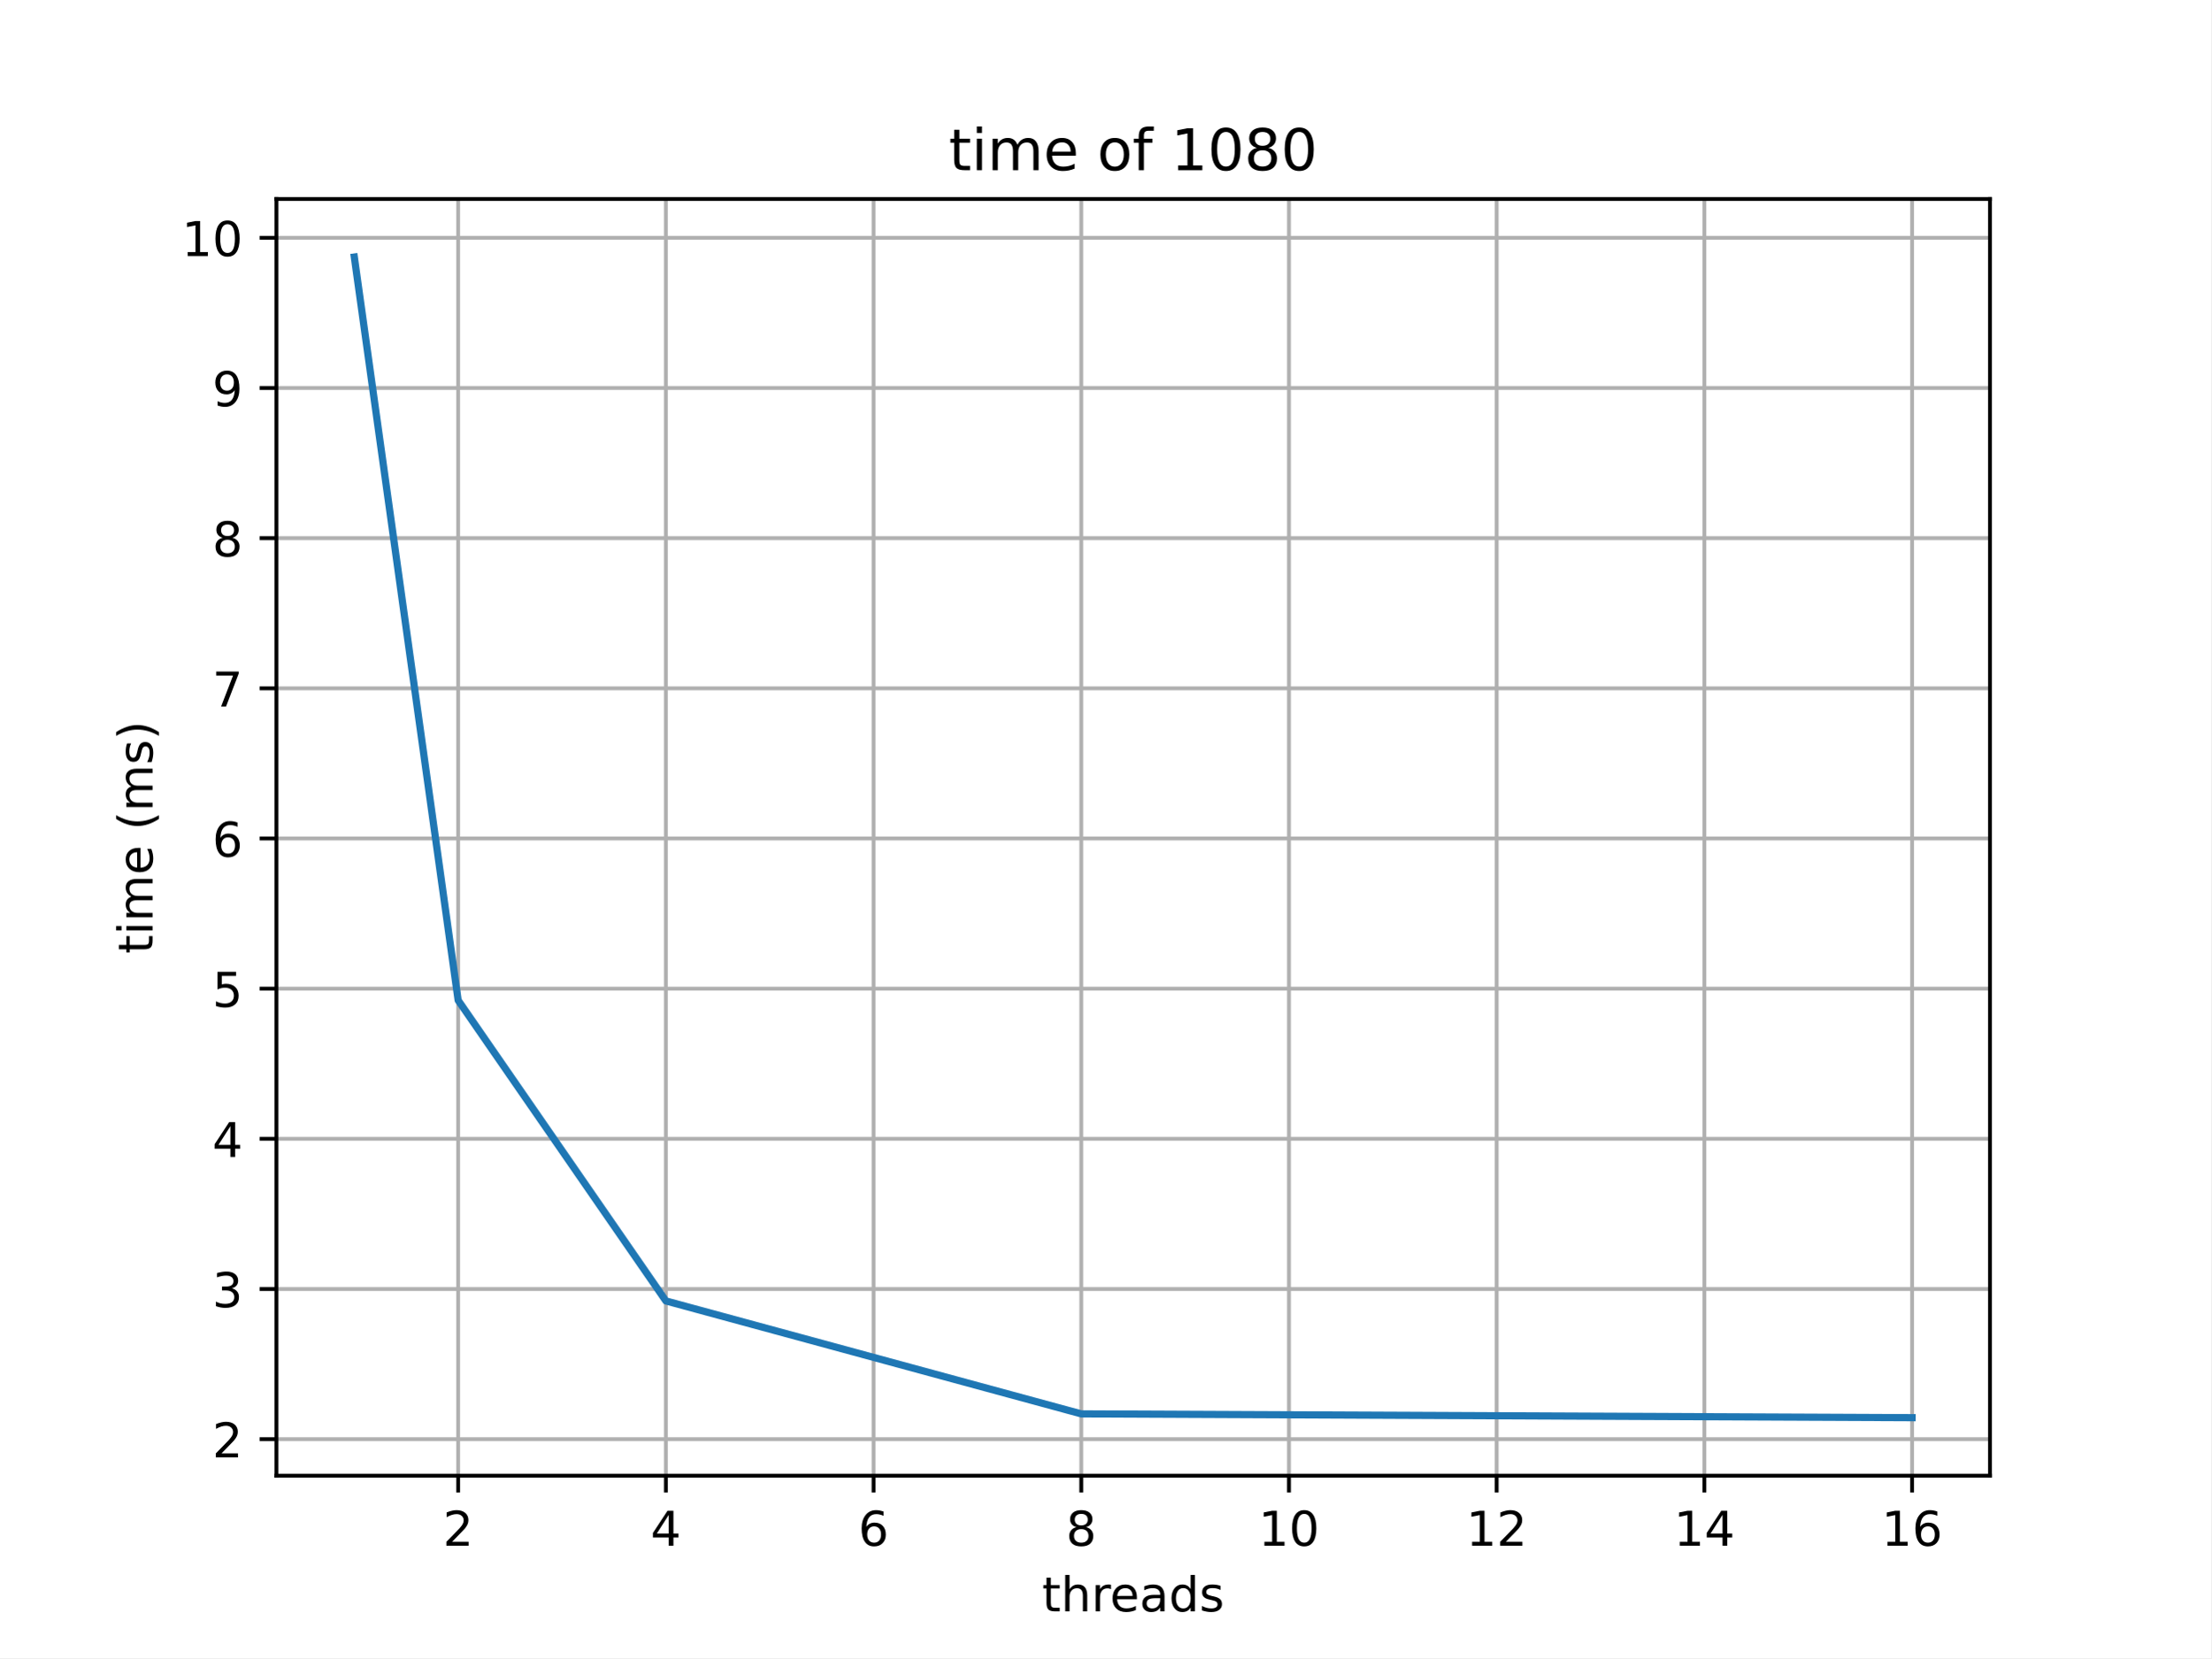
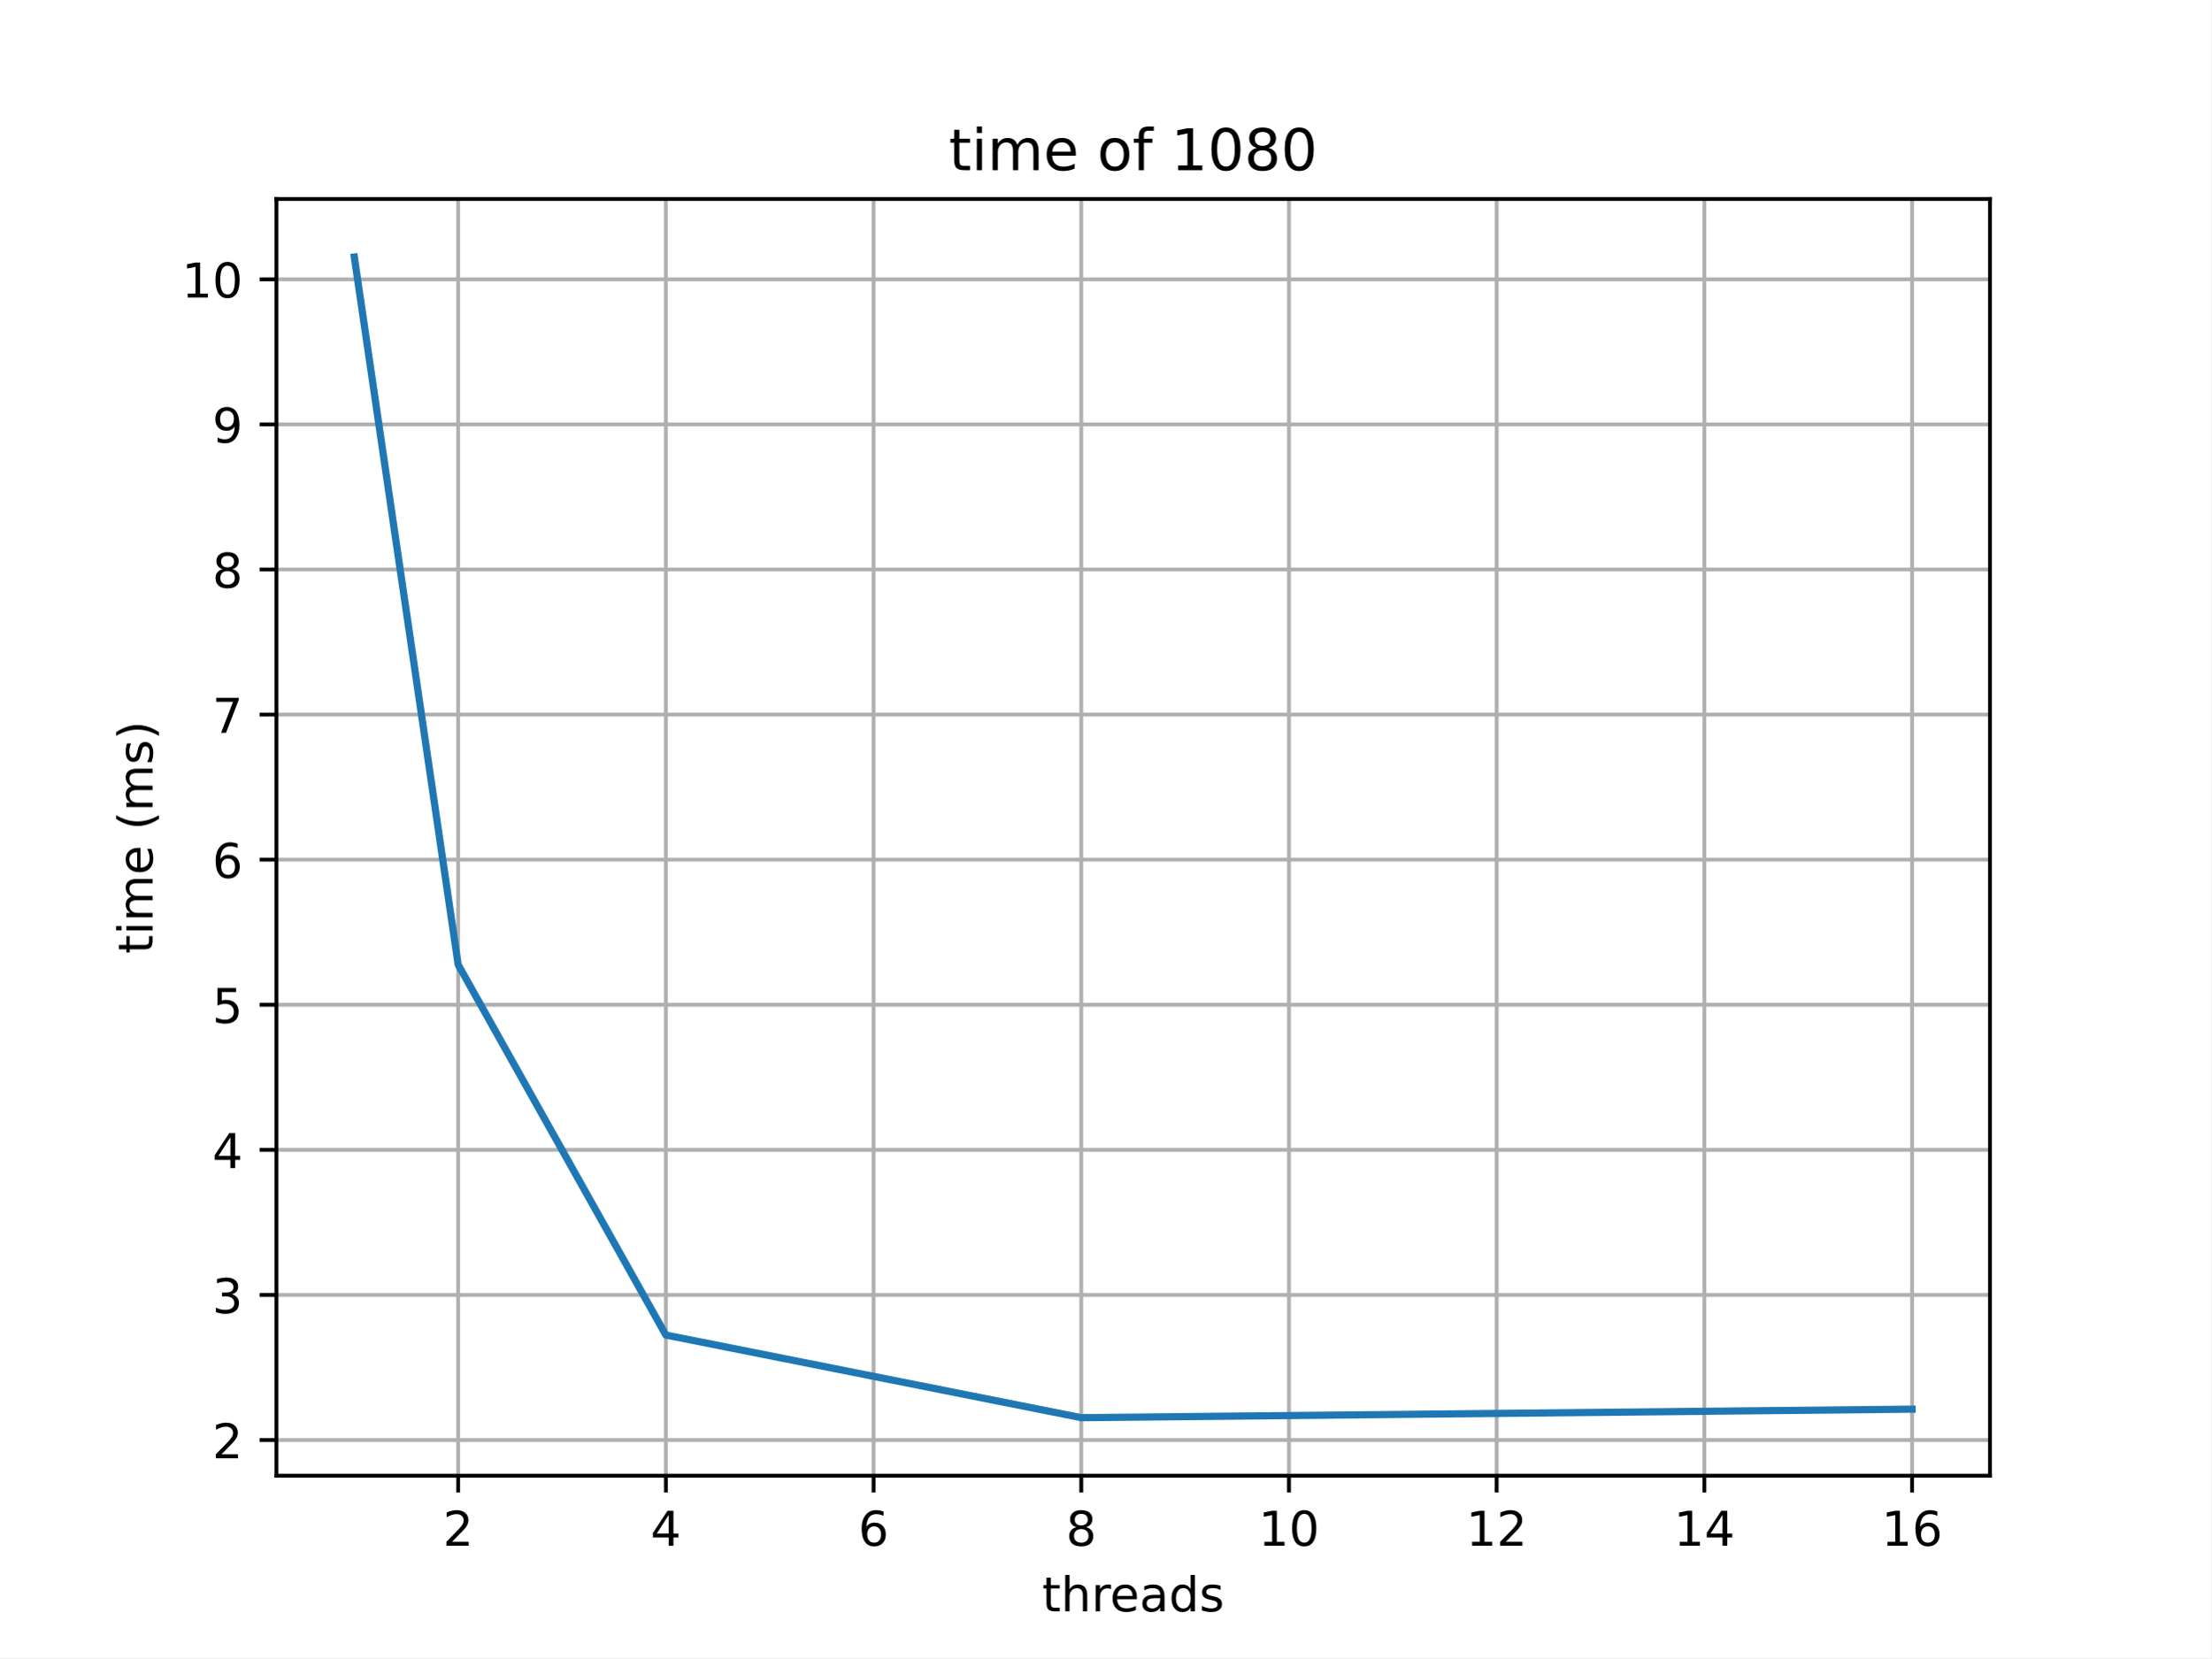
<svg xmlns="http://www.w3.org/2000/svg" xmlns:xlink="http://www.w3.org/1999/xlink" height="345.6pt" version="1.1" viewBox="0 0 460.8 345.6" width="460.8pt">
  <defs>
    <style type="text/css">*{stroke-linecap:butt;stroke-linejoin:round;}</style>
  </defs>
  <g id="figure_1">
    <g id="patch_1">
      <path d="M 0 345.6  L 460.8 345.6  L 460.8 0  L 0 0  z " style="fill:#ffffff;" />
    </g>
    <g id="axes_1">
      <g id="patch_2">
        <path d="M 57.6 307.584  L 414.72 307.584  L 414.72 41.472  L 57.6 41.472  z " style="fill:#ffffff;" />
      </g>
      <g id="matplotlib.axis_1">
        <g id="xtick_1">
          <g id="line2d_1">
-             <path clip-path="url(#p9e6e262484)" d="M 95.476 307.584  L 95.476 41.472  " style="fill:none;stroke:#b0b0b0;stroke-linecap:square;stroke-width:0.8;" />
+             <path clip-path="url(#p458ec3c03e)" d="M 95.476 307.584  L 95.476 41.472  " style="fill:none;stroke:#b0b0b0;stroke-linecap:square;stroke-width:0.8;" />
          </g>
          <g id="line2d_2">
            <defs>
-               <path d="M 0 0  L 0 3.5  " id="md279ca3b31" style="stroke:#000000;stroke-width:0.8;" />
+               <path d="M 0 0  L 0 3.5  " id="m8b5412c397" style="stroke:#000000;stroke-width:0.8;" />
            </defs>
            <g>
-               <use style="stroke:#000000;stroke-width:0.8;" x="95.476" xlink:href="#md279ca3b31" y="307.584" />
+               <use style="stroke:#000000;stroke-width:0.8;" x="95.476" xlink:href="#m8b5412c397" y="307.584" />
            </g>
          </g>
          <g id="text_1">
            <g transform="translate(92.29511 322.1824)scale(0.1 -0.1)">
              <defs>
                <path d="M 19.188 8.297  L 53.609 8.297  L 53.609 0  L 7.328 0  L 7.328 8.297  Q 12.938 14.109 22.625 23.891  Q 32.328 33.688 34.812 36.531  Q 39.547 41.844 41.422 45.531  Q 43.312 49.219 43.312 52.781  Q 43.312 58.594 39.234 62.25  Q 35.156 65.922 28.609 65.922  Q 23.969 65.922 18.812 64.312  Q 13.672 62.703 7.812 59.422  L 7.812 69.391  Q 13.766 71.781 18.938 73  Q 24.125 74.219 28.422 74.219  Q 39.75 74.219 46.484 68.547  Q 53.219 62.891 53.219 53.422  Q 53.219 48.922 51.531 44.891  Q 49.859 40.875 45.406 35.406  Q 44.188 33.984 37.641 27.219  Q 31.109 20.453 19.188 8.297  z " id="DejaVuSans-50" />
              </defs>
              <use xlink:href="#DejaVuSans-50" />
            </g>
          </g>
        </g>
        <g id="xtick_2">
          <g id="line2d_3">
-             <path clip-path="url(#p9e6e262484)" d="M 138.764 307.584  L 138.764 41.472  " style="fill:none;stroke:#b0b0b0;stroke-linecap:square;stroke-width:0.8;" />
+             <path clip-path="url(#p458ec3c03e)" d="M 138.764 307.584  L 138.764 41.472  " style="fill:none;stroke:#b0b0b0;stroke-linecap:square;stroke-width:0.8;" />
          </g>
          <g id="line2d_4">
            <g>
-               <use style="stroke:#000000;stroke-width:0.8;" x="138.764" xlink:href="#md279ca3b31" y="307.584" />
+               <use style="stroke:#000000;stroke-width:0.8;" x="138.764" xlink:href="#m8b5412c397" y="307.584" />
            </g>
          </g>
          <g id="text_2">
            <g transform="translate(135.5824 322.1824)scale(0.1 -0.1)">
              <defs>
                <path d="M 37.797 64.312  L 12.891 25.391  L 37.797 25.391  z M 35.203 72.906  L 47.609 72.906  L 47.609 25.391  L 58.016 25.391  L 58.016 17.188  L 47.609 17.188  L 47.609 0  L 37.797 0  L 37.797 17.188  L 4.891 17.188  L 4.891 26.703  z " id="DejaVuSans-52" />
              </defs>
              <use xlink:href="#DejaVuSans-52" />
            </g>
          </g>
        </g>
        <g id="xtick_3">
          <g id="line2d_5">
-             <path clip-path="url(#p9e6e262484)" d="M 182.051 307.584  L 182.051 41.472  " style="fill:none;stroke:#b0b0b0;stroke-linecap:square;stroke-width:0.8;" />
+             <path clip-path="url(#p458ec3c03e)" d="M 182.051 307.584  L 182.051 41.472  " style="fill:none;stroke:#b0b0b0;stroke-linecap:square;stroke-width:0.8;" />
          </g>
          <g id="line2d_6">
            <g>
-               <use style="stroke:#000000;stroke-width:0.8;" x="182.051" xlink:href="#md279ca3b31" y="307.584" />
+               <use style="stroke:#000000;stroke-width:0.8;" x="182.051" xlink:href="#m8b5412c397" y="307.584" />
            </g>
          </g>
          <g id="text_3">
            <g transform="translate(178.8697 322.1824)scale(0.1 -0.1)">
              <defs>
                <path d="M 33.016 40.375  Q 26.375 40.375 22.484 35.828  Q 18.609 31.297 18.609 23.391  Q 18.609 15.531 22.484 10.953  Q 26.375 6.391 33.016 6.391  Q 39.656 6.391 43.531 10.953  Q 47.406 15.531 47.406 23.391  Q 47.406 31.297 43.531 35.828  Q 39.656 40.375 33.016 40.375  z M 52.594 71.297  L 52.594 62.312  Q 48.875 64.062 45.094 64.984  Q 41.312 65.922 37.594 65.922  Q 27.828 65.922 22.672 59.328  Q 17.531 52.734 16.797 39.406  Q 19.672 43.656 24.016 45.922  Q 28.375 48.188 33.594 48.188  Q 44.578 48.188 50.953 41.516  Q 57.328 34.859 57.328 23.391  Q 57.328 12.156 50.688 5.359  Q 44.047 -1.422 33.016 -1.422  Q 20.359 -1.422 13.672 8.266  Q 6.984 17.969 6.984 36.375  Q 6.984 53.656 15.188 63.938  Q 23.391 74.219 37.203 74.219  Q 40.922 74.219 44.703 73.484  Q 48.484 72.75 52.594 71.297  z " id="DejaVuSans-54" />
              </defs>
              <use xlink:href="#DejaVuSans-54" />
            </g>
          </g>
        </g>
        <g id="xtick_4">
          <g id="line2d_7">
-             <path clip-path="url(#p9e6e262484)" d="M 225.338 307.584  L 225.338 41.472  " style="fill:none;stroke:#b0b0b0;stroke-linecap:square;stroke-width:0.8;" />
+             <path clip-path="url(#p458ec3c03e)" d="M 225.338 307.584  L 225.338 41.472  " style="fill:none;stroke:#b0b0b0;stroke-linecap:square;stroke-width:0.8;" />
          </g>
          <g id="line2d_8">
            <g>
-               <use style="stroke:#000000;stroke-width:0.8;" x="225.338" xlink:href="#md279ca3b31" y="307.584" />
+               <use style="stroke:#000000;stroke-width:0.8;" x="225.338" xlink:href="#m8b5412c397" y="307.584" />
            </g>
          </g>
          <g id="text_4">
            <g transform="translate(222.1569 322.1824)scale(0.1 -0.1)">
              <defs>
                <path d="M 31.781 34.625  Q 24.75 34.625 20.719 30.859  Q 16.703 27.094 16.703 20.516  Q 16.703 13.922 20.719 10.156  Q 24.75 6.391 31.781 6.391  Q 38.812 6.391 42.859 10.172  Q 46.922 13.969 46.922 20.516  Q 46.922 27.094 42.891 30.859  Q 38.875 34.625 31.781 34.625  z M 21.922 38.812  Q 15.578 40.375 12.031 44.719  Q 8.5 49.078 8.5 55.328  Q 8.5 64.062 14.719 69.141  Q 20.953 74.219 31.781 74.219  Q 42.672 74.219 48.875 69.141  Q 55.078 64.062 55.078 55.328  Q 55.078 49.078 51.531 44.719  Q 48 40.375 41.703 38.812  Q 48.828 37.156 52.797 32.312  Q 56.781 27.484 56.781 20.516  Q 56.781 9.906 50.312 4.234  Q 43.844 -1.422 31.781 -1.422  Q 19.734 -1.422 13.25 4.234  Q 6.781 9.906 6.781 20.516  Q 6.781 27.484 10.781 32.312  Q 14.797 37.156 21.922 38.812  z M 18.312 54.391  Q 18.312 48.734 21.844 45.562  Q 25.391 42.391 31.781 42.391  Q 38.141 42.391 41.719 45.562  Q 45.312 48.734 45.312 54.391  Q 45.312 60.062 41.719 63.234  Q 38.141 66.406 31.781 66.406  Q 25.391 66.406 21.844 63.234  Q 18.312 60.062 18.312 54.391  z " id="DejaVuSans-56" />
              </defs>
              <use xlink:href="#DejaVuSans-56" />
            </g>
          </g>
        </g>
        <g id="xtick_5">
          <g id="line2d_9">
-             <path clip-path="url(#p9e6e262484)" d="M 268.625 307.584  L 268.625 41.472  " style="fill:none;stroke:#b0b0b0;stroke-linecap:square;stroke-width:0.8;" />
+             <path clip-path="url(#p458ec3c03e)" d="M 268.625 307.584  L 268.625 41.472  " style="fill:none;stroke:#b0b0b0;stroke-linecap:square;stroke-width:0.8;" />
          </g>
          <g id="line2d_10">
            <g>
-               <use style="stroke:#000000;stroke-width:0.8;" x="268.625" xlink:href="#md279ca3b31" y="307.584" />
+               <use style="stroke:#000000;stroke-width:0.8;" x="268.625" xlink:href="#m8b5412c397" y="307.584" />
            </g>
          </g>
          <g id="text_5">
            <g transform="translate(262.263 322.1824)scale(0.1 -0.1)">
              <defs>
                <path d="M 12.406 8.297  L 28.516 8.297  L 28.516 63.922  L 10.984 60.406  L 10.984 69.391  L 28.422 72.906  L 38.281 72.906  L 38.281 8.297  L 54.391 8.297  L 54.391 0  L 12.406 0  z " id="DejaVuSans-49" />
                <path d="M 31.781 66.406  Q 24.172 66.406 20.328 58.906  Q 16.5 51.422 16.5 36.375  Q 16.5 21.391 20.328 13.891  Q 24.172 6.391 31.781 6.391  Q 39.453 6.391 43.281 13.891  Q 47.125 21.391 47.125 36.375  Q 47.125 51.422 43.281 58.906  Q 39.453 66.406 31.781 66.406  z M 31.781 74.219  Q 44.047 74.219 50.516 64.516  Q 56.984 54.828 56.984 36.375  Q 56.984 17.969 50.516 8.266  Q 44.047 -1.422 31.781 -1.422  Q 19.531 -1.422 13.062 8.266  Q 6.594 17.969 6.594 36.375  Q 6.594 54.828 13.062 64.516  Q 19.531 74.219 31.781 74.219  z " id="DejaVuSans-48" />
              </defs>
              <use xlink:href="#DejaVuSans-49" />
              <use x="63.623" xlink:href="#DejaVuSans-48" />
            </g>
          </g>
        </g>
        <g id="xtick_6">
          <g id="line2d_11">
-             <path clip-path="url(#p9e6e262484)" d="M 311.913 307.584  L 311.913 41.472  " style="fill:none;stroke:#b0b0b0;stroke-linecap:square;stroke-width:0.8;" />
+             <path clip-path="url(#p458ec3c03e)" d="M 311.913 307.584  L 311.913 41.472  " style="fill:none;stroke:#b0b0b0;stroke-linecap:square;stroke-width:0.8;" />
          </g>
          <g id="line2d_12">
            <g>
-               <use style="stroke:#000000;stroke-width:0.8;" x="311.913" xlink:href="#md279ca3b31" y="307.584" />
+               <use style="stroke:#000000;stroke-width:0.8;" x="311.913" xlink:href="#m8b5412c397" y="307.584" />
            </g>
          </g>
          <g id="text_6">
            <g transform="translate(305.5502 322.1824)scale(0.1 -0.1)">
              <use xlink:href="#DejaVuSans-49" />
              <use x="63.623" xlink:href="#DejaVuSans-50" />
            </g>
          </g>
        </g>
        <g id="xtick_7">
          <g id="line2d_13">
-             <path clip-path="url(#p9e6e262484)" d="M 355.2 307.584  L 355.2 41.472  " style="fill:none;stroke:#b0b0b0;stroke-linecap:square;stroke-width:0.8;" />
+             <path clip-path="url(#p458ec3c03e)" d="M 355.2 307.584  L 355.2 41.472  " style="fill:none;stroke:#b0b0b0;stroke-linecap:square;stroke-width:0.8;" />
          </g>
          <g id="line2d_14">
            <g>
-               <use style="stroke:#000000;stroke-width:0.8;" x="355.2" xlink:href="#md279ca3b31" y="307.584" />
+               <use style="stroke:#000000;stroke-width:0.8;" x="355.2" xlink:href="#m8b5412c397" y="307.584" />
            </g>
          </g>
          <g id="text_7">
            <g transform="translate(348.8375 322.1824)scale(0.1 -0.1)">
              <use xlink:href="#DejaVuSans-49" />
              <use x="63.623" xlink:href="#DejaVuSans-52" />
            </g>
          </g>
        </g>
        <g id="xtick_8">
          <g id="line2d_15">
-             <path clip-path="url(#p9e6e262484)" d="M 398.487 307.584  L 398.487 41.472  " style="fill:none;stroke:#b0b0b0;stroke-linecap:square;stroke-width:0.8;" />
+             <path clip-path="url(#p458ec3c03e)" d="M 398.487 307.584  L 398.487 41.472  " style="fill:none;stroke:#b0b0b0;stroke-linecap:square;stroke-width:0.8;" />
          </g>
          <g id="line2d_16">
            <g>
-               <use style="stroke:#000000;stroke-width:0.8;" x="398.487" xlink:href="#md279ca3b31" y="307.584" />
+               <use style="stroke:#000000;stroke-width:0.8;" x="398.487" xlink:href="#m8b5412c397" y="307.584" />
            </g>
          </g>
          <g id="text_8">
            <g transform="translate(392.1248 322.1824)scale(0.1 -0.1)">
              <use xlink:href="#DejaVuSans-49" />
              <use x="63.623" xlink:href="#DejaVuSans-54" />
            </g>
          </g>
        </g>
        <g id="text_9">
          <g transform="translate(217.1686 335.8606)scale(0.1 -0.1)">
            <defs>
              <path d="M 18.312 70.219  L 18.312 54.688  L 36.812 54.688  L 36.812 47.703  L 18.312 47.703  L 18.312 18.016  Q 18.312 11.328 20.141 9.422  Q 21.969 7.516 27.594 7.516  L 36.812 7.516  L 36.812 0  L 27.594 0  Q 17.188 0 13.234 3.875  Q 9.281 7.766 9.281 18.016  L 9.281 47.703  L 2.688 47.703  L 2.688 54.688  L 9.281 54.688  L 9.281 70.219  z " id="DejaVuSans-116" />
              <path d="M 54.891 33.016  L 54.891 0  L 45.906 0  L 45.906 32.719  Q 45.906 40.484 42.875 44.328  Q 39.844 48.188 33.797 48.188  Q 26.516 48.188 22.312 43.547  Q 18.109 38.922 18.109 30.906  L 18.109 0  L 9.078 0  L 9.078 75.984  L 18.109 75.984  L 18.109 46.188  Q 21.344 51.125 25.703 53.562  Q 30.078 56 35.797 56  Q 45.219 56 50.047 50.172  Q 54.891 44.344 54.891 33.016  z " id="DejaVuSans-104" />
              <path d="M 41.109 46.297  Q 39.594 47.172 37.812 47.578  Q 36.031 48 33.891 48  Q 26.266 48 22.188 43.047  Q 18.109 38.094 18.109 28.812  L 18.109 0  L 9.078 0  L 9.078 54.688  L 18.109 54.688  L 18.109 46.188  Q 20.953 51.172 25.484 53.578  Q 30.031 56 36.531 56  Q 37.453 56 38.578 55.875  Q 39.703 55.766 41.062 55.516  z " id="DejaVuSans-114" />
              <path d="M 56.203 29.594  L 56.203 25.203  L 14.891 25.203  Q 15.484 15.922 20.484 11.062  Q 25.484 6.203 34.422 6.203  Q 39.594 6.203 44.453 7.469  Q 49.312 8.734 54.109 11.281  L 54.109 2.781  Q 49.266 0.734 44.188 -0.344  Q 39.109 -1.422 33.891 -1.422  Q 20.797 -1.422 13.156 6.188  Q 5.516 13.812 5.516 26.812  Q 5.516 40.234 12.766 48.109  Q 20.016 56 32.328 56  Q 43.359 56 49.781 48.891  Q 56.203 41.797 56.203 29.594  z M 47.219 32.234  Q 47.125 39.594 43.094 43.984  Q 39.062 48.391 32.422 48.391  Q 24.906 48.391 20.391 44.141  Q 15.875 39.891 15.188 32.172  z " id="DejaVuSans-101" />
              <path d="M 34.281 27.484  Q 23.391 27.484 19.188 25  Q 14.984 22.516 14.984 16.5  Q 14.984 11.719 18.141 8.906  Q 21.297 6.109 26.703 6.109  Q 34.188 6.109 38.703 11.406  Q 43.219 16.703 43.219 25.484  L 43.219 27.484  z M 52.203 31.203  L 52.203 0  L 43.219 0  L 43.219 8.297  Q 40.141 3.328 35.547 0.953  Q 30.953 -1.422 24.312 -1.422  Q 15.922 -1.422 10.953 3.297  Q 6 8.016 6 15.922  Q 6 25.141 12.172 29.828  Q 18.359 34.516 30.609 34.516  L 43.219 34.516  L 43.219 35.406  Q 43.219 41.609 39.141 45  Q 35.062 48.391 27.688 48.391  Q 23 48.391 18.547 47.266  Q 14.109 46.141 10.016 43.891  L 10.016 52.203  Q 14.938 54.109 19.578 55.047  Q 24.219 56 28.609 56  Q 40.484 56 46.344 49.844  Q 52.203 43.703 52.203 31.203  z " id="DejaVuSans-97" />
              <path d="M 45.406 46.391  L 45.406 75.984  L 54.391 75.984  L 54.391 0  L 45.406 0  L 45.406 8.203  Q 42.578 3.328 38.25 0.953  Q 33.938 -1.422 27.875 -1.422  Q 17.969 -1.422 11.734 6.484  Q 5.516 14.406 5.516 27.297  Q 5.516 40.188 11.734 48.094  Q 17.969 56 27.875 56  Q 33.938 56 38.25 53.625  Q 42.578 51.266 45.406 46.391  z M 14.797 27.297  Q 14.797 17.391 18.875 11.75  Q 22.953 6.109 30.078 6.109  Q 37.203 6.109 41.297 11.75  Q 45.406 17.391 45.406 27.297  Q 45.406 37.203 41.297 42.844  Q 37.203 48.484 30.078 48.484  Q 22.953 48.484 18.875 42.844  Q 14.797 37.203 14.797 27.297  z " id="DejaVuSans-100" />
              <path d="M 44.281 53.078  L 44.281 44.578  Q 40.484 46.531 36.375 47.5  Q 32.281 48.484 27.875 48.484  Q 21.188 48.484 17.844 46.438  Q 14.5 44.391 14.5 40.281  Q 14.5 37.156 16.891 35.375  Q 19.281 33.594 26.516 31.984  L 29.594 31.297  Q 39.156 29.25 43.188 25.516  Q 47.219 21.781 47.219 15.094  Q 47.219 7.469 41.188 3.016  Q 35.156 -1.422 24.609 -1.422  Q 20.219 -1.422 15.453 -0.562  Q 10.688 0.297 5.422 2  L 5.422 11.281  Q 10.406 8.688 15.234 7.391  Q 20.062 6.109 24.812 6.109  Q 31.156 6.109 34.562 8.281  Q 37.984 10.453 37.984 14.406  Q 37.984 18.062 35.516 20.016  Q 33.062 21.969 24.703 23.781  L 21.578 24.516  Q 13.234 26.266 9.516 29.906  Q 5.812 33.547 5.812 39.891  Q 5.812 47.609 11.281 51.797  Q 16.75 56 26.812 56  Q 31.781 56 36.172 55.266  Q 40.578 54.547 44.281 53.078  z " id="DejaVuSans-115" />
            </defs>
            <use xlink:href="#DejaVuSans-116" />
            <use x="39.209" xlink:href="#DejaVuSans-104" />
            <use x="102.588" xlink:href="#DejaVuSans-114" />
            <use x="141.451" xlink:href="#DejaVuSans-101" />
            <use x="202.975" xlink:href="#DejaVuSans-97" />
            <use x="264.254" xlink:href="#DejaVuSans-100" />
            <use x="327.73" xlink:href="#DejaVuSans-115" />
          </g>
        </g>
      </g>
      <g id="matplotlib.axis_2">
        <g id="ytick_1">
          <g id="line2d_17">
-             <path clip-path="url(#p9e6e262484)" d="M 57.6 299.967  L 414.72 299.967  " style="fill:none;stroke:#b0b0b0;stroke-linecap:square;stroke-width:0.8;" />
+             <path clip-path="url(#p458ec3c03e)" d="M 57.6 300.154  L 414.72 300.154  " style="fill:none;stroke:#b0b0b0;stroke-linecap:square;stroke-width:0.8;" />
          </g>
          <g id="line2d_18">
            <defs>
-               <path d="M 0 0  L -3.5 0  " id="m921f4dfc6b" style="stroke:#000000;stroke-width:0.8;" />
+               <path d="M 0 0  L -3.5 0  " id="m7ede83e510" style="stroke:#000000;stroke-width:0.8;" />
            </defs>
            <g>
-               <use style="stroke:#000000;stroke-width:0.8;" x="57.6" xlink:href="#m921f4dfc6b" y="299.967" />
+               <use style="stroke:#000000;stroke-width:0.8;" x="57.6" xlink:href="#m7ede83e510" y="300.154" />
            </g>
          </g>
          <g id="text_10">
-             <g transform="translate(44.2375 303.7663)scale(0.1 -0.1)">
+             <g transform="translate(44.2375 303.9537)scale(0.1 -0.1)">
              <use xlink:href="#DejaVuSans-50" />
            </g>
          </g>
        </g>
        <g id="ytick_2">
          <g id="line2d_19">
-             <path clip-path="url(#p9e6e262484)" d="M 57.6 268.666  L 414.72 268.666  " style="fill:none;stroke:#b0b0b0;stroke-linecap:square;stroke-width:0.8;" />
+             <path clip-path="url(#p458ec3c03e)" d="M 57.6 269.911  L 414.72 269.911  " style="fill:none;stroke:#b0b0b0;stroke-linecap:square;stroke-width:0.8;" />
          </g>
          <g id="line2d_20">
            <g>
-               <use style="stroke:#000000;stroke-width:0.8;" x="57.6" xlink:href="#m921f4dfc6b" y="268.666" />
+               <use style="stroke:#000000;stroke-width:0.8;" x="57.6" xlink:href="#m7ede83e510" y="269.911" />
            </g>
          </g>
          <g id="text_11">
-             <g transform="translate(44.2375 272.4656)scale(0.1 -0.1)">
+             <g transform="translate(44.2375 273.7107)scale(0.1 -0.1)">
              <defs>
                <path d="M 40.578 39.312  Q 47.656 37.797 51.625 33  Q 55.609 28.219 55.609 21.188  Q 55.609 10.406 48.188 4.484  Q 40.766 -1.422 27.094 -1.422  Q 22.516 -1.422 17.656 -0.516  Q 12.797 0.391 7.625 2.203  L 7.625 11.719  Q 11.719 9.328 16.594 8.109  Q 21.484 6.891 26.812 6.891  Q 36.078 6.891 40.938 10.547  Q 45.797 14.203 45.797 21.188  Q 45.797 27.641 41.281 31.266  Q 36.766 34.906 28.719 34.906  L 20.219 34.906  L 20.219 43.016  L 29.109 43.016  Q 36.375 43.016 40.234 45.922  Q 44.094 48.828 44.094 54.297  Q 44.094 59.906 40.109 62.906  Q 36.141 65.922 28.719 65.922  Q 24.656 65.922 20.016 65.031  Q 15.375 64.156 9.812 62.312  L 9.812 71.094  Q 15.438 72.656 20.344 73.438  Q 25.25 74.219 29.594 74.219  Q 40.828 74.219 47.359 69.109  Q 53.906 64.016 53.906 55.328  Q 53.906 49.266 50.438 45.094  Q 46.969 40.922 40.578 39.312  z " id="DejaVuSans-51" />
              </defs>
              <use xlink:href="#DejaVuSans-51" />
            </g>
          </g>
        </g>
        <g id="ytick_3">
          <g id="line2d_21">
-             <path clip-path="url(#p9e6e262484)" d="M 57.6 237.366  L 414.72 237.366  " style="fill:none;stroke:#b0b0b0;stroke-linecap:square;stroke-width:0.8;" />
+             <path clip-path="url(#p458ec3c03e)" d="M 57.6 239.668  L 414.72 239.668  " style="fill:none;stroke:#b0b0b0;stroke-linecap:square;stroke-width:0.8;" />
          </g>
          <g id="line2d_22">
            <g>
-               <use style="stroke:#000000;stroke-width:0.8;" x="57.6" xlink:href="#m921f4dfc6b" y="237.366" />
+               <use style="stroke:#000000;stroke-width:0.8;" x="57.6" xlink:href="#m7ede83e510" y="239.668" />
            </g>
          </g>
          <g id="text_12">
-             <g transform="translate(44.2375 241.1649)scale(0.1 -0.1)">
+             <g transform="translate(44.2375 243.4677)scale(0.1 -0.1)">
              <use xlink:href="#DejaVuSans-52" />
            </g>
          </g>
        </g>
        <g id="ytick_4">
          <g id="line2d_23">
-             <path clip-path="url(#p9e6e262484)" d="M 57.6 206.065  L 414.72 206.065  " style="fill:none;stroke:#b0b0b0;stroke-linecap:square;stroke-width:0.8;" />
+             <path clip-path="url(#p458ec3c03e)" d="M 57.6 209.425  L 414.72 209.425  " style="fill:none;stroke:#b0b0b0;stroke-linecap:square;stroke-width:0.8;" />
          </g>
          <g id="line2d_24">
            <g>
-               <use style="stroke:#000000;stroke-width:0.8;" x="57.6" xlink:href="#m921f4dfc6b" y="206.065" />
+               <use style="stroke:#000000;stroke-width:0.8;" x="57.6" xlink:href="#m7ede83e510" y="209.425" />
            </g>
          </g>
          <g id="text_13">
-             <g transform="translate(44.2375 209.8642)scale(0.1 -0.1)">
+             <g transform="translate(44.2375 213.2246)scale(0.1 -0.1)">
              <defs>
                <path d="M 10.797 72.906  L 49.516 72.906  L 49.516 64.594  L 19.828 64.594  L 19.828 46.734  Q 21.969 47.469 24.109 47.828  Q 26.266 48.188 28.422 48.188  Q 40.625 48.188 47.75 41.5  Q 54.891 34.812 54.891 23.391  Q 54.891 11.625 47.562 5.094  Q 40.234 -1.422 26.906 -1.422  Q 22.312 -1.422 17.547 -0.641  Q 12.797 0.141 7.719 1.703  L 7.719 11.625  Q 12.109 9.234 16.797 8.062  Q 21.484 6.891 26.703 6.891  Q 35.156 6.891 40.078 11.328  Q 45.016 15.766 45.016 23.391  Q 45.016 31 40.078 35.438  Q 35.156 39.891 26.703 39.891  Q 22.75 39.891 18.812 39.016  Q 14.891 38.141 10.797 36.281  z " id="DejaVuSans-53" />
              </defs>
              <use xlink:href="#DejaVuSans-53" />
            </g>
          </g>
        </g>
        <g id="ytick_5">
          <g id="line2d_25">
-             <path clip-path="url(#p9e6e262484)" d="M 57.6 174.764  L 414.72 174.764  " style="fill:none;stroke:#b0b0b0;stroke-linecap:square;stroke-width:0.8;" />
+             <path clip-path="url(#p458ec3c03e)" d="M 57.6 179.182  L 414.72 179.182  " style="fill:none;stroke:#b0b0b0;stroke-linecap:square;stroke-width:0.8;" />
          </g>
          <g id="line2d_26">
            <g>
-               <use style="stroke:#000000;stroke-width:0.8;" x="57.6" xlink:href="#m921f4dfc6b" y="174.764" />
+               <use style="stroke:#000000;stroke-width:0.8;" x="57.6" xlink:href="#m7ede83e510" y="179.182" />
            </g>
          </g>
          <g id="text_14">
-             <g transform="translate(44.2375 178.5635)scale(0.1 -0.1)">
+             <g transform="translate(44.2375 182.9816)scale(0.1 -0.1)">
              <use xlink:href="#DejaVuSans-54" />
            </g>
          </g>
        </g>
        <g id="ytick_6">
          <g id="line2d_27">
-             <path clip-path="url(#p9e6e262484)" d="M 57.6 143.464  L 414.72 143.464  " style="fill:none;stroke:#b0b0b0;stroke-linecap:square;stroke-width:0.8;" />
+             <path clip-path="url(#p458ec3c03e)" d="M 57.6 148.939  L 414.72 148.939  " style="fill:none;stroke:#b0b0b0;stroke-linecap:square;stroke-width:0.8;" />
          </g>
          <g id="line2d_28">
            <g>
-               <use style="stroke:#000000;stroke-width:0.8;" x="57.6" xlink:href="#m921f4dfc6b" y="143.464" />
+               <use style="stroke:#000000;stroke-width:0.8;" x="57.6" xlink:href="#m7ede83e510" y="148.939" />
            </g>
          </g>
          <g id="text_15">
-             <g transform="translate(44.2375 147.2628)scale(0.1 -0.1)">
+             <g transform="translate(44.2375 152.7386)scale(0.1 -0.1)">
              <defs>
                <path d="M 8.203 72.906  L 55.078 72.906  L 55.078 68.703  L 28.609 0  L 18.312 0  L 43.219 64.594  L 8.203 64.594  z " id="DejaVuSans-55" />
              </defs>
              <use xlink:href="#DejaVuSans-55" />
            </g>
          </g>
        </g>
        <g id="ytick_7">
          <g id="line2d_29">
-             <path clip-path="url(#p9e6e262484)" d="M 57.6 112.163  L 414.72 112.163  " style="fill:none;stroke:#b0b0b0;stroke-linecap:square;stroke-width:0.8;" />
+             <path clip-path="url(#p458ec3c03e)" d="M 57.6 118.696  L 414.72 118.696  " style="fill:none;stroke:#b0b0b0;stroke-linecap:square;stroke-width:0.8;" />
          </g>
          <g id="line2d_30">
            <g>
-               <use style="stroke:#000000;stroke-width:0.8;" x="57.6" xlink:href="#m921f4dfc6b" y="112.163" />
+               <use style="stroke:#000000;stroke-width:0.8;" x="57.6" xlink:href="#m7ede83e510" y="118.696" />
            </g>
          </g>
          <g id="text_16">
-             <g transform="translate(44.2375 115.9621)scale(0.1 -0.1)">
+             <g transform="translate(44.2375 122.4956)scale(0.1 -0.1)">
              <use xlink:href="#DejaVuSans-56" />
            </g>
          </g>
        </g>
        <g id="ytick_8">
          <g id="line2d_31">
-             <path clip-path="url(#p9e6e262484)" d="M 57.6 80.862  L 414.72 80.862  " style="fill:none;stroke:#b0b0b0;stroke-linecap:square;stroke-width:0.8;" />
+             <path clip-path="url(#p458ec3c03e)" d="M 57.6 88.453  L 414.72 88.453  " style="fill:none;stroke:#b0b0b0;stroke-linecap:square;stroke-width:0.8;" />
          </g>
          <g id="line2d_32">
            <g>
-               <use style="stroke:#000000;stroke-width:0.8;" x="57.6" xlink:href="#m921f4dfc6b" y="80.862" />
+               <use style="stroke:#000000;stroke-width:0.8;" x="57.6" xlink:href="#m7ede83e510" y="88.453" />
            </g>
          </g>
          <g id="text_17">
-             <g transform="translate(44.2375 84.66143)scale(0.1 -0.1)">
+             <g transform="translate(44.2375 92.25255)scale(0.1 -0.1)">
              <defs>
                <path d="M 10.984 1.516  L 10.984 10.5  Q 14.703 8.734 18.5 7.812  Q 22.312 6.891 25.984 6.891  Q 35.75 6.891 40.891 13.453  Q 46.047 20.016 46.781 33.406  Q 43.953 29.203 39.594 26.953  Q 35.25 24.703 29.984 24.703  Q 19.047 24.703 12.672 31.312  Q 6.297 37.938 6.297 49.422  Q 6.297 60.641 12.938 67.422  Q 19.578 74.219 30.609 74.219  Q 43.266 74.219 49.922 64.516  Q 56.594 54.828 56.594 36.375  Q 56.594 19.141 48.406 8.859  Q 40.234 -1.422 26.422 -1.422  Q 22.703 -1.422 18.891 -0.688  Q 15.094 0.047 10.984 1.516  z M 30.609 32.422  Q 37.25 32.422 41.125 36.953  Q 45.016 41.5 45.016 49.422  Q 45.016 57.281 41.125 61.844  Q 37.25 66.406 30.609 66.406  Q 23.969 66.406 20.094 61.844  Q 16.219 57.281 16.219 49.422  Q 16.219 41.5 20.094 36.953  Q 23.969 32.422 30.609 32.422  z " id="DejaVuSans-57" />
              </defs>
              <use xlink:href="#DejaVuSans-57" />
            </g>
          </g>
        </g>
        <g id="ytick_9">
          <g id="line2d_33">
-             <path clip-path="url(#p9e6e262484)" d="M 57.6 49.562  L 414.72 49.562  " style="fill:none;stroke:#b0b0b0;stroke-linecap:square;stroke-width:0.8;" />
+             <path clip-path="url(#p458ec3c03e)" d="M 57.6 58.21  L 414.72 58.21  " style="fill:none;stroke:#b0b0b0;stroke-linecap:square;stroke-width:0.8;" />
          </g>
          <g id="line2d_34">
            <g>
-               <use style="stroke:#000000;stroke-width:0.8;" x="57.6" xlink:href="#m921f4dfc6b" y="49.562" />
+               <use style="stroke:#000000;stroke-width:0.8;" x="57.6" xlink:href="#m7ede83e510" y="58.21" />
            </g>
          </g>
          <g id="text_18">
-             <g transform="translate(37.875 53.36073)scale(0.1 -0.1)">
+             <g transform="translate(37.875 62.00952)scale(0.1 -0.1)">
              <use xlink:href="#DejaVuSans-49" />
              <use x="63.623" xlink:href="#DejaVuSans-48" />
            </g>
          </g>
        </g>
        <g id="text_19">
          <g transform="translate(31.79531 198.7897)rotate(-90)scale(0.1 -0.1)">
            <defs>
              <path d="M 9.422 54.688  L 18.406 54.688  L 18.406 0  L 9.422 0  z M 9.422 75.984  L 18.406 75.984  L 18.406 64.594  L 9.422 64.594  z " id="DejaVuSans-105" />
              <path d="M 52 44.188  Q 55.375 50.25 60.062 53.125  Q 64.75 56 71.094 56  Q 79.641 56 84.281 50.016  Q 88.922 44.047 88.922 33.016  L 88.922 0  L 79.891 0  L 79.891 32.719  Q 79.891 40.578 77.094 44.375  Q 74.312 48.188 68.609 48.188  Q 61.625 48.188 57.562 43.547  Q 53.516 38.922 53.516 30.906  L 53.516 0  L 44.484 0  L 44.484 32.719  Q 44.484 40.625 41.703 44.406  Q 38.922 48.188 33.109 48.188  Q 26.219 48.188 22.156 43.531  Q 18.109 38.875 18.109 30.906  L 18.109 0  L 9.078 0  L 9.078 54.688  L 18.109 54.688  L 18.109 46.188  Q 21.188 51.219 25.484 53.609  Q 29.781 56 35.688 56  Q 41.656 56 45.828 52.969  Q 50 49.953 52 44.188  z " id="DejaVuSans-109" />
              <path id="DejaVuSans-32" />
              <path d="M 31 75.875  Q 24.469 64.656 21.281 53.656  Q 18.109 42.672 18.109 31.391  Q 18.109 20.125 21.312 9.062  Q 24.516 -2 31 -13.188  L 23.188 -13.188  Q 15.875 -1.703 12.234 9.375  Q 8.594 20.453 8.594 31.391  Q 8.594 42.281 12.203 53.312  Q 15.828 64.359 23.188 75.875  z " id="DejaVuSans-40" />
              <path d="M 8.016 75.875  L 15.828 75.875  Q 23.141 64.359 26.781 53.312  Q 30.422 42.281 30.422 31.391  Q 30.422 20.453 26.781 9.375  Q 23.141 -1.703 15.828 -13.188  L 8.016 -13.188  Q 14.5 -2 17.703 9.062  Q 20.906 20.125 20.906 31.391  Q 20.906 42.672 17.703 53.656  Q 14.5 64.656 8.016 75.875  z " id="DejaVuSans-41" />
            </defs>
            <use xlink:href="#DejaVuSans-116" />
            <use x="39.209" xlink:href="#DejaVuSans-105" />
            <use x="66.992" xlink:href="#DejaVuSans-109" />
            <use x="164.404" xlink:href="#DejaVuSans-101" />
            <use x="225.928" xlink:href="#DejaVuSans-32" />
            <use x="257.715" xlink:href="#DejaVuSans-40" />
            <use x="296.729" xlink:href="#DejaVuSans-109" />
            <use x="394.141" xlink:href="#DejaVuSans-115" />
            <use x="446.24" xlink:href="#DejaVuSans-41" />
          </g>
        </g>
      </g>
      <g id="line2d_35">
-         <path clip-path="url(#p9e6e262484)" d="M 73.833 53.568  L 95.476 208.497  L 138.764 271.155  L 225.338 294.699  L 398.487 295.488  " style="fill:none;stroke:#1f77b4;stroke-linecap:square;stroke-width:1.5;" />
+         <path clip-path="url(#p458ec3c03e)" d="M 73.833 53.568  L 95.476 201.066  L 138.764 278.268  L 225.338 295.488  L 398.487 293.713  " style="fill:none;stroke:#1f77b4;stroke-linecap:square;stroke-width:1.5;" />
      </g>
      <g id="patch_3">
        <path d="M 57.6 307.584  L 57.6 41.472  " style="fill:none;stroke:#000000;stroke-linecap:square;stroke-linejoin:miter;stroke-width:0.8;" />
      </g>
      <g id="patch_4">
        <path d="M 414.72 307.584  L 414.72 41.472  " style="fill:none;stroke:#000000;stroke-linecap:square;stroke-linejoin:miter;stroke-width:0.8;" />
      </g>
      <g id="patch_5">
        <path d="M 57.6 307.584  L 414.72 307.584  " style="fill:none;stroke:#000000;stroke-linecap:square;stroke-linejoin:miter;stroke-width:0.8;" />
      </g>
      <g id="patch_6">
        <path d="M 57.6 41.472  L 414.72 41.472  " style="fill:none;stroke:#000000;stroke-linecap:square;stroke-linejoin:miter;stroke-width:0.8;" />
      </g>
      <g id="text_20">
        <g transform="translate(197.7375 35.472)scale(0.12 -0.12)">
          <defs>
            <path d="M 30.609 48.391  Q 23.391 48.391 19.188 42.75  Q 14.984 37.109 14.984 27.297  Q 14.984 17.484 19.156 11.844  Q 23.344 6.203 30.609 6.203  Q 37.797 6.203 41.984 11.859  Q 46.188 17.531 46.188 27.297  Q 46.188 37.016 41.984 42.703  Q 37.797 48.391 30.609 48.391  z M 30.609 56  Q 42.328 56 49.016 48.375  Q 55.719 40.766 55.719 27.297  Q 55.719 13.875 49.016 6.219  Q 42.328 -1.422 30.609 -1.422  Q 18.844 -1.422 12.172 6.219  Q 5.516 13.875 5.516 27.297  Q 5.516 40.766 12.172 48.375  Q 18.844 56 30.609 56  z " id="DejaVuSans-111" />
            <path d="M 37.109 75.984  L 37.109 68.5  L 28.516 68.5  Q 23.688 68.5 21.797 66.547  Q 19.922 64.594 19.922 59.516  L 19.922 54.688  L 34.719 54.688  L 34.719 47.703  L 19.922 47.703  L 19.922 0  L 10.891 0  L 10.891 47.703  L 2.297 47.703  L 2.297 54.688  L 10.891 54.688  L 10.891 58.5  Q 10.891 67.625 15.141 71.797  Q 19.391 75.984 28.609 75.984  z " id="DejaVuSans-102" />
          </defs>
          <use xlink:href="#DejaVuSans-116" />
          <use x="39.209" xlink:href="#DejaVuSans-105" />
          <use x="66.992" xlink:href="#DejaVuSans-109" />
          <use x="164.404" xlink:href="#DejaVuSans-101" />
          <use x="225.928" xlink:href="#DejaVuSans-32" />
          <use x="257.715" xlink:href="#DejaVuSans-111" />
          <use x="318.896" xlink:href="#DejaVuSans-102" />
          <use x="354.102" xlink:href="#DejaVuSans-32" />
          <use x="385.889" xlink:href="#DejaVuSans-49" />
          <use x="449.512" xlink:href="#DejaVuSans-48" />
          <use x="513.135" xlink:href="#DejaVuSans-56" />
          <use x="576.758" xlink:href="#DejaVuSans-48" />
        </g>
      </g>
    </g>
  </g>
  <defs>
-     <clipPath id="p9e6e262484">
+     <clipPath id="p458ec3c03e">
      <rect height="266.112" width="357.12" x="57.6" y="41.472" />
    </clipPath>
  </defs>
</svg>
